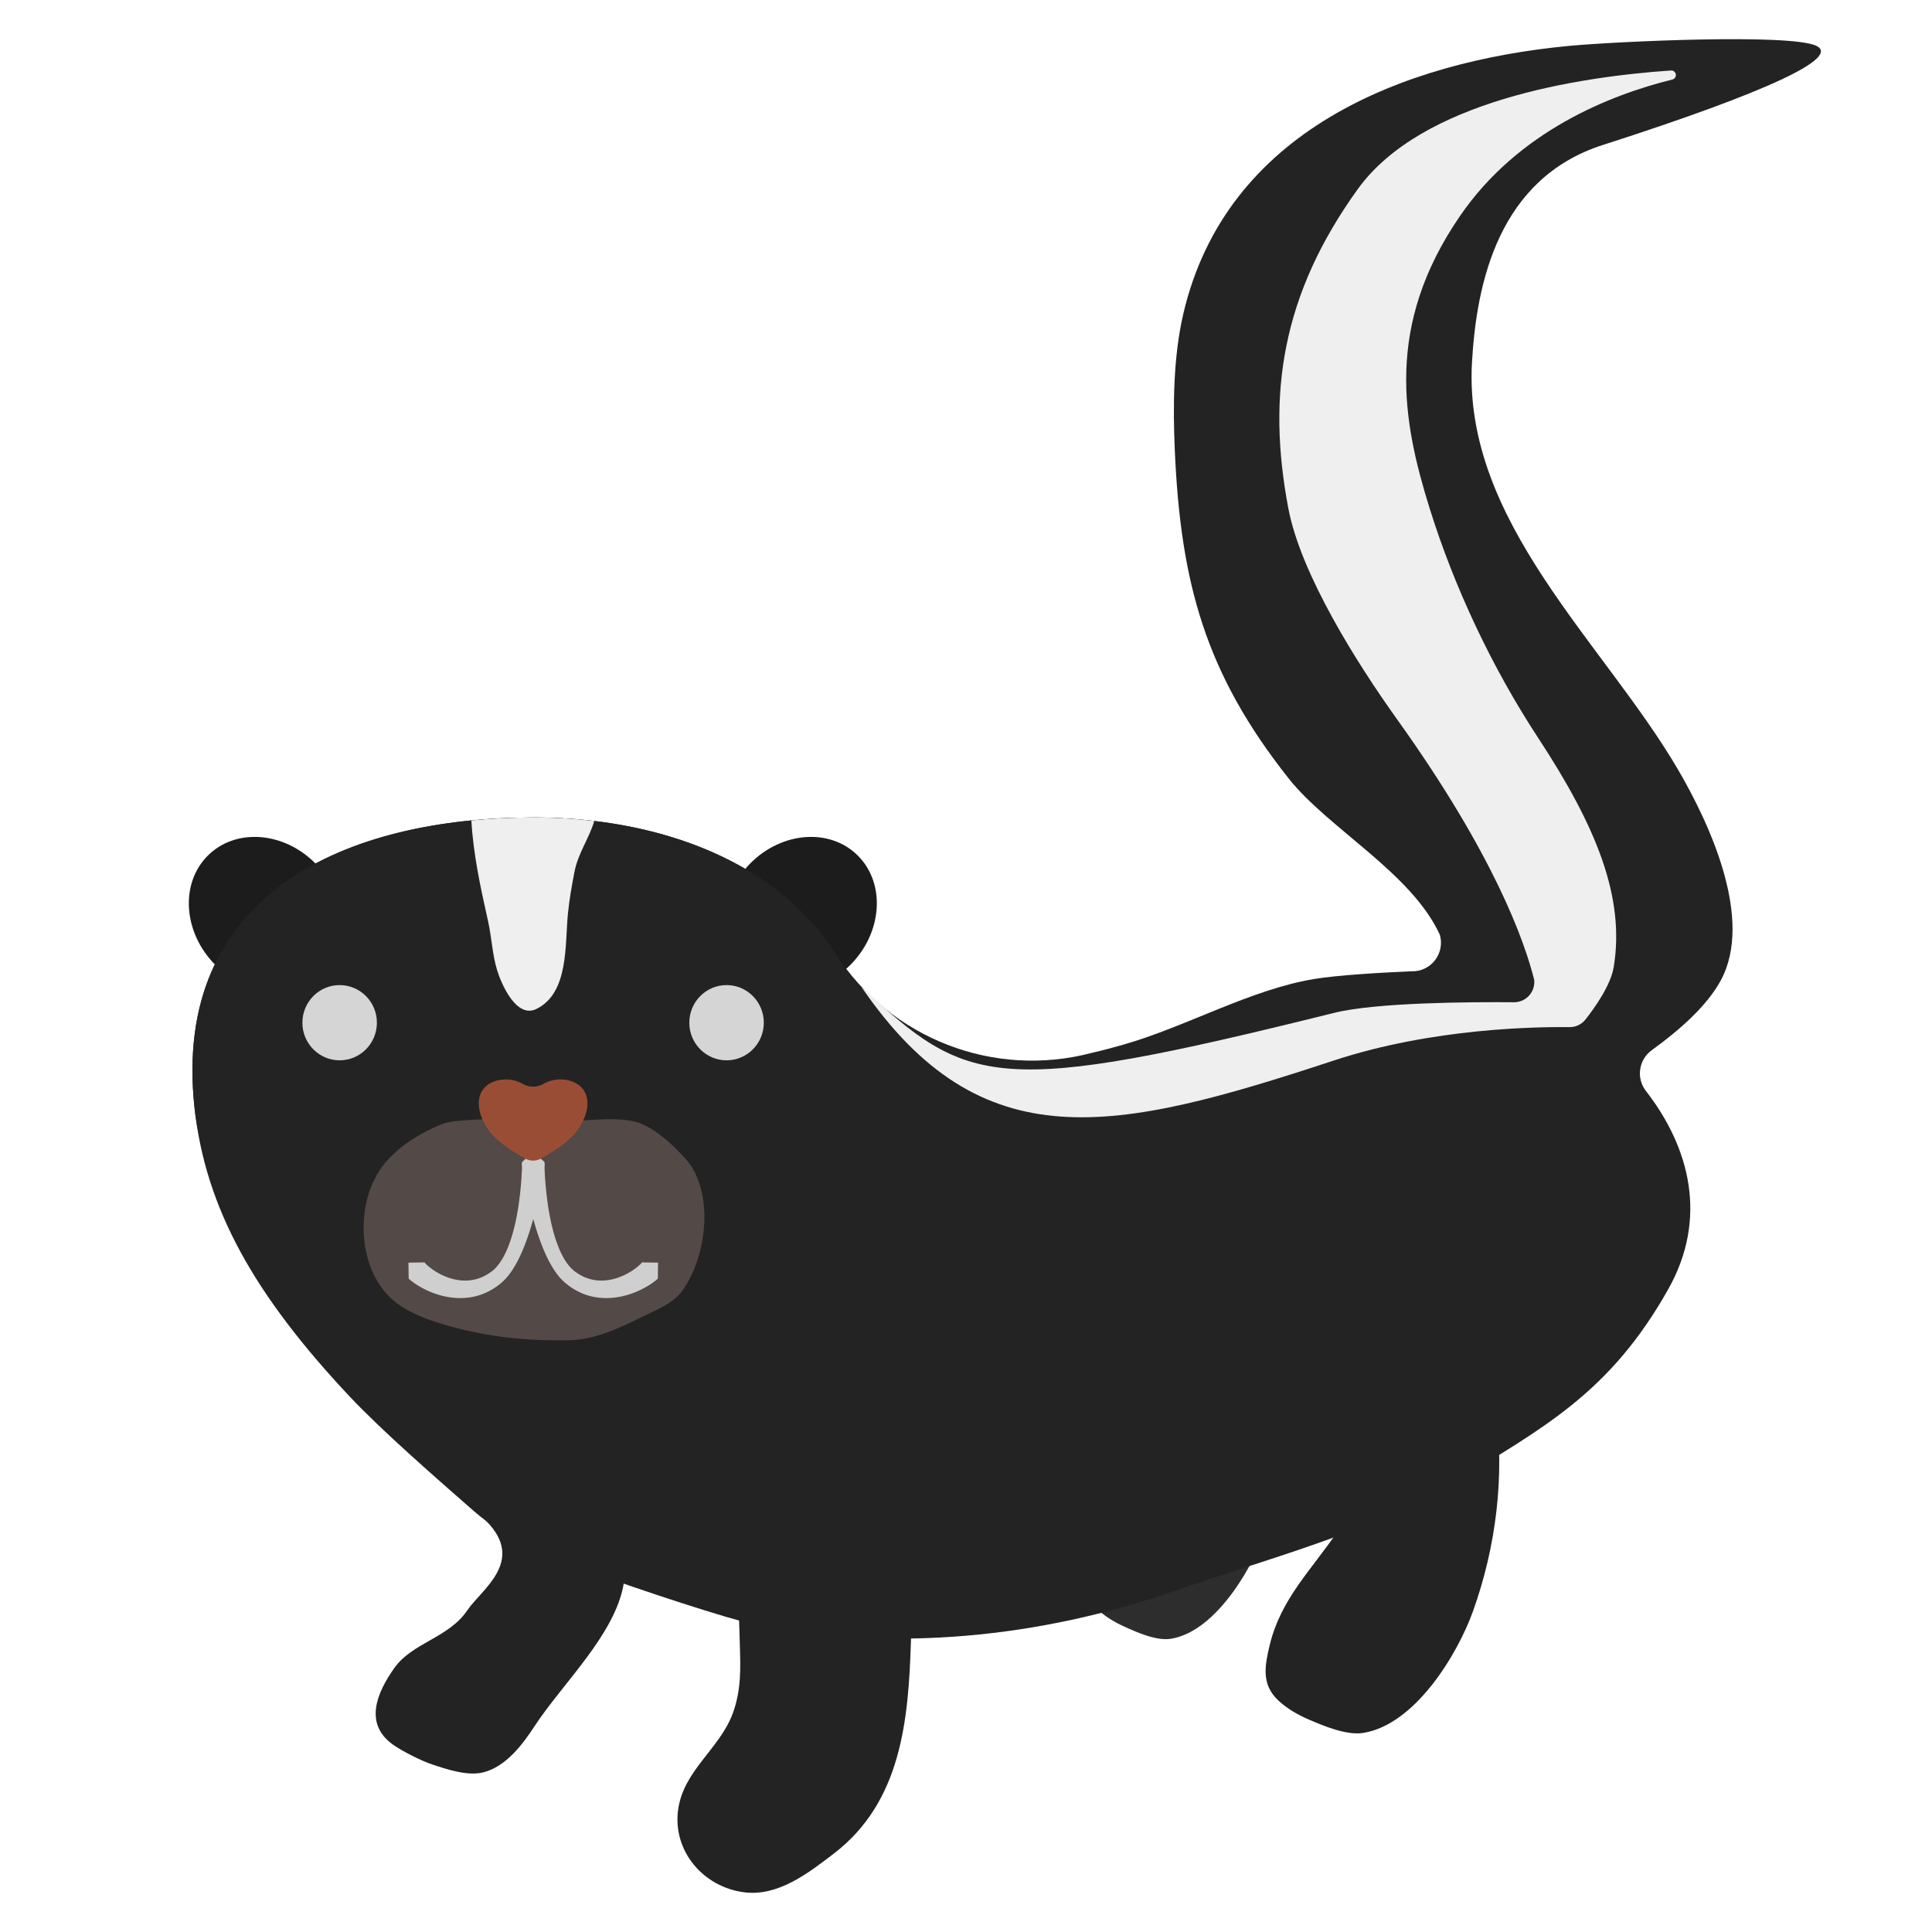
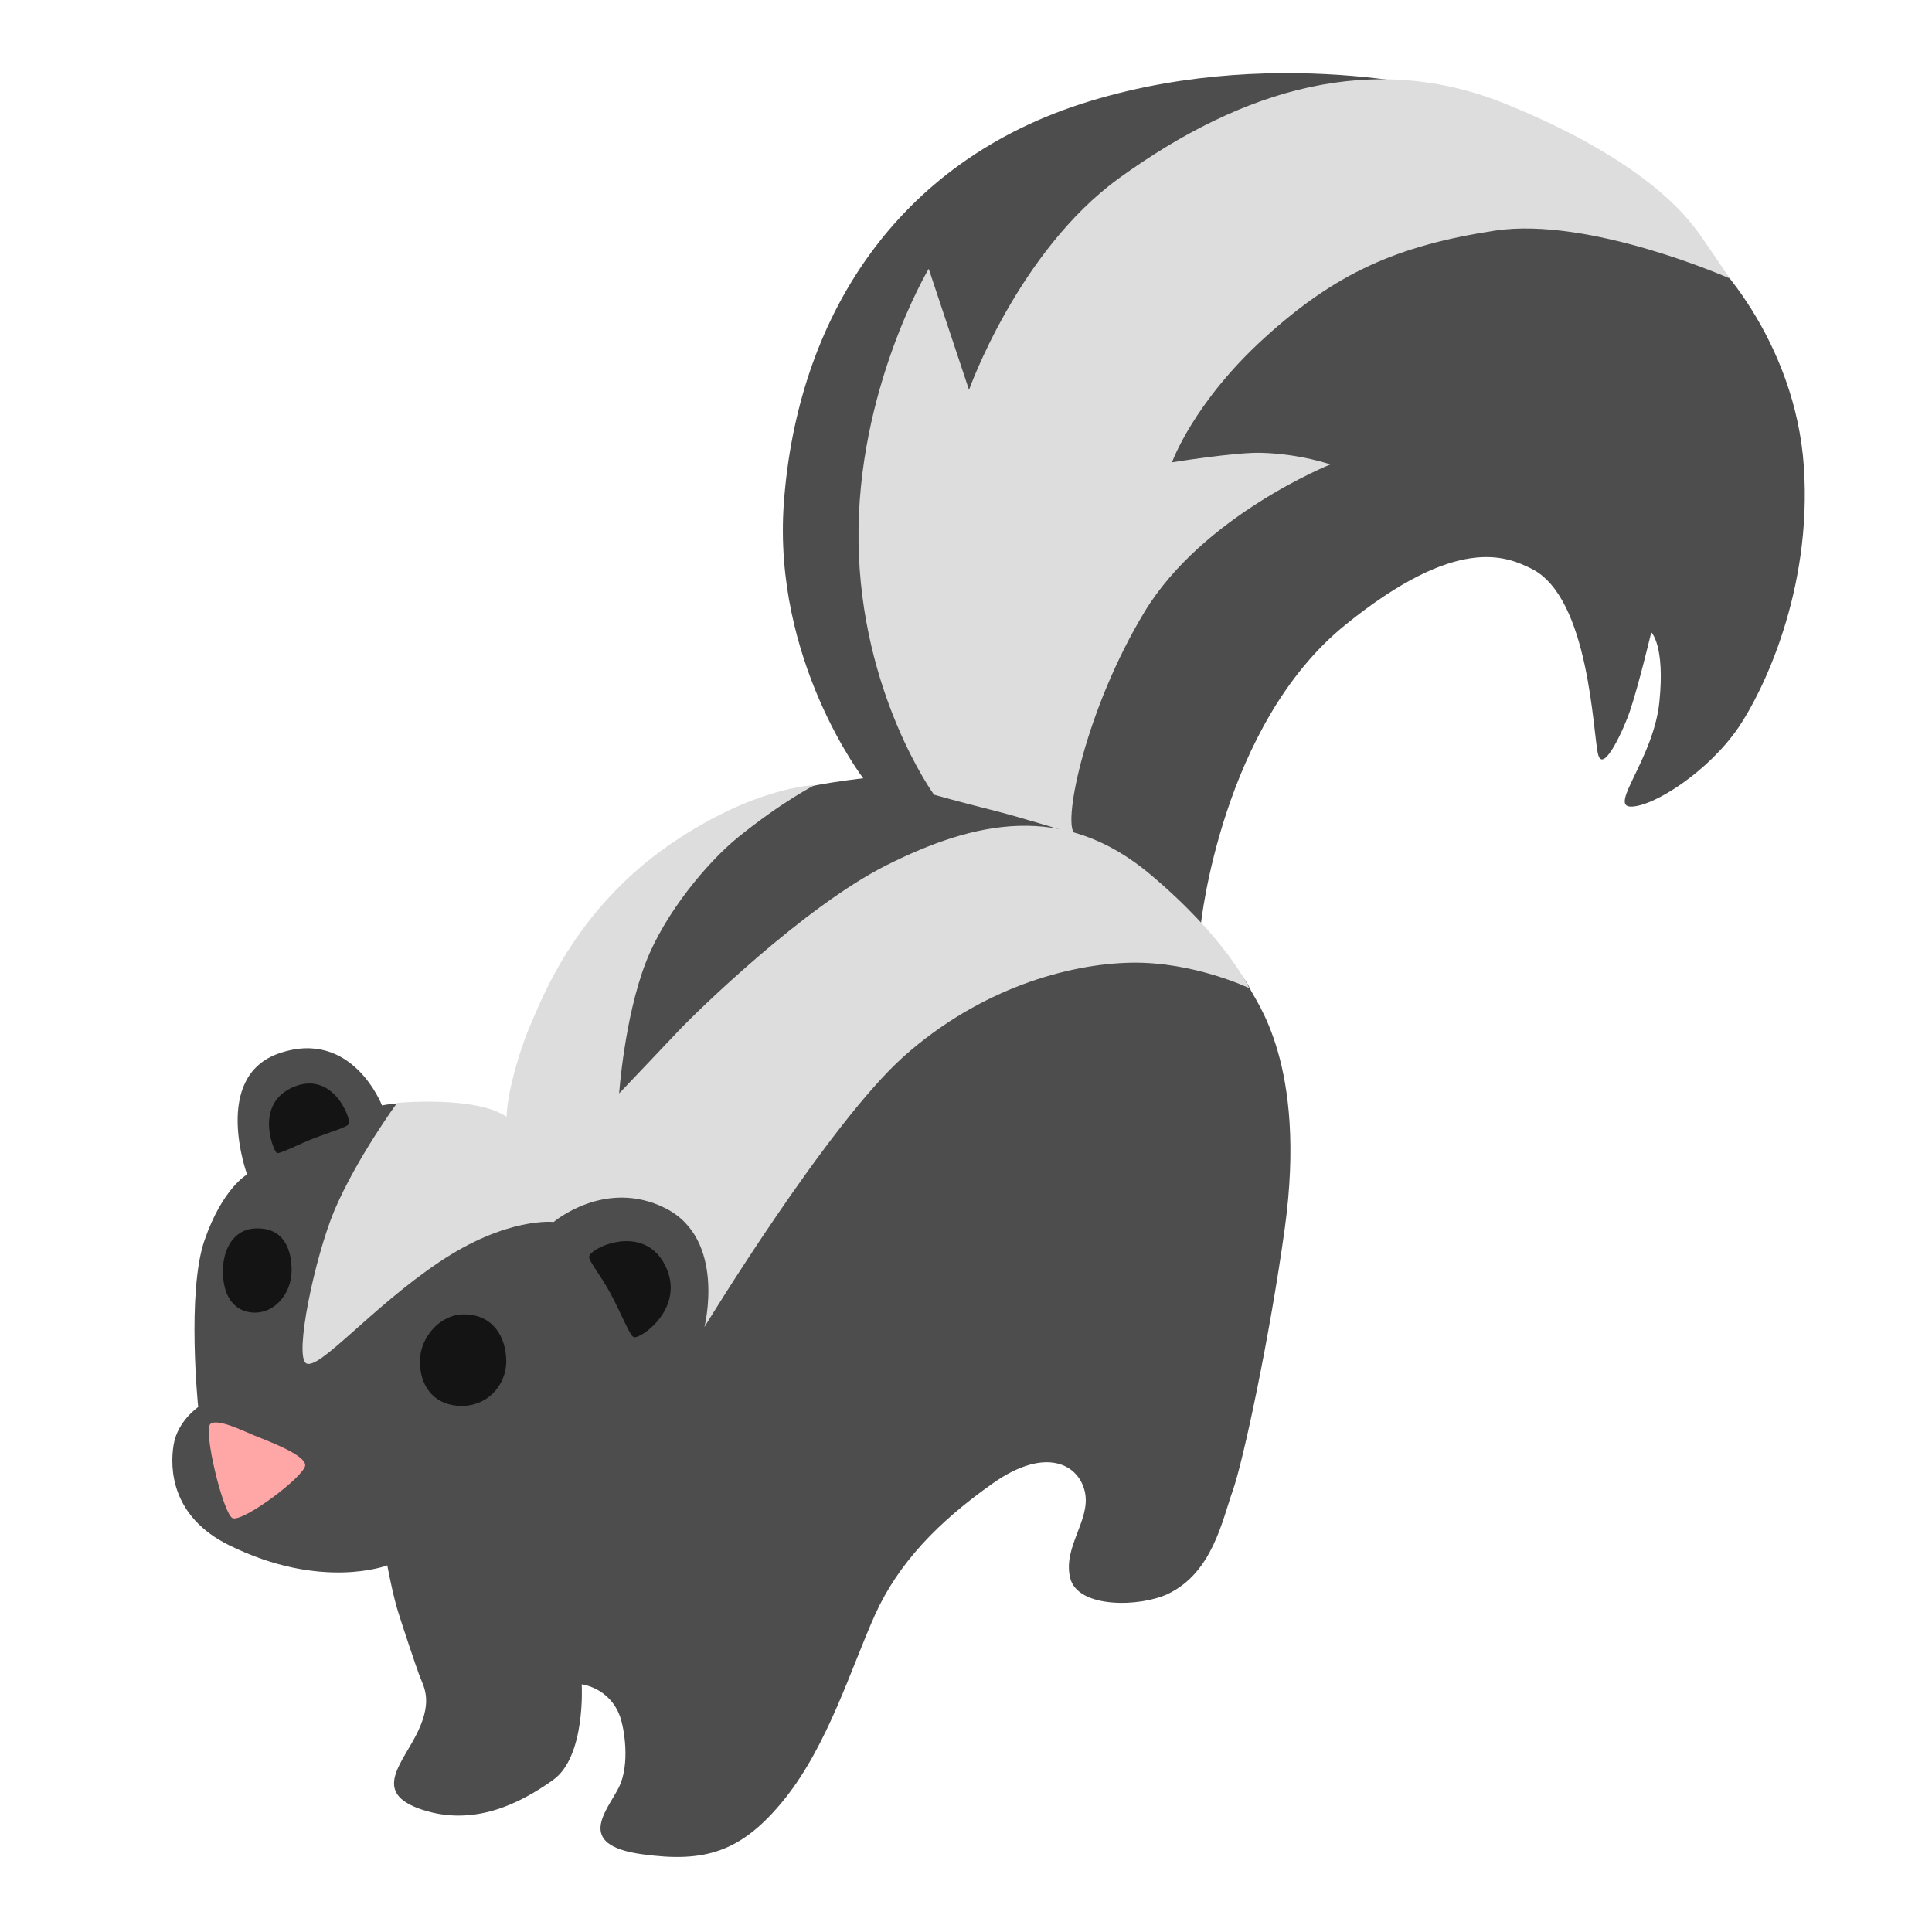
- <svg xmlns="http://www.w3.org/2000/svg" width="100%" height="100%" viewBox="0 0 128 128" version="1.1" xml:space="preserve" style="fill-rule:evenodd;clip-rule:evenodd;stroke-linejoin:round;stroke-miterlimit:1.414;">
-   <g transform="matrix(1.40011,0,0,1.42611,-48.1553,-50.5494)">
-     <path d="M88.23,91.13C90.837,94.153 90.871,99.367 88.748,102.662C87.649,104.367 86.358,105.653 85.894,107.69C85.688,108.598 85.532,109.422 86.247,110.134C86.625,110.51 87.091,110.786 87.576,111.004C88.187,111.278 89.123,111.689 89.808,111.577C92.008,111.218 93.789,108.071 94.428,106.194C96.373,100.477 95.851,93.776 91.999,89.074" style="fill:rgb(45,45,45);" />
-   </g>
-   <path d="M55.351,63.169C58.99,68.812 65.848,71.471 72.34,69.754C73.024,69.6 73.703,69.415 74.38,69.223C78.586,68.033 82.807,65.564 87.092,64.857C88.588,64.61 91.446,64.437 93.508,64.351C94.117,64.373 94.699,64.101 95.072,63.62C95.445,63.138 95.564,62.507 95.391,61.923C93.496,57.81 88.001,54.889 85.377,51.575C79.863,44.612 78.223,38.632 77.835,29.865C77.705,26.938 77.728,23.67 78.396,20.798C81.214,8.691 92.899,4.08 103.993,3.037C107.063,2.749 118.611,2.208 120.338,3.037C121.947,3.81 117.143,6.087 106.188,9.606C99.297,11.82 97.825,18.71 97.523,23.994C96.92,34.568 106.27,42.59 111.189,51.014C113.273,54.584 116.211,60.92 113.996,64.975C113.094,66.626 111.333,68.203 109.421,69.587C109.008,69.89 108.736,70.346 108.665,70.853C108.594,71.359 108.732,71.873 109.045,72.277C111.986,76.067 113.152,80.752 110.524,85.417C106.668,92.262 102.327,94.562 96.129,98.334C91.099,101.394 83.45,103.437 77.835,105.395C68.92,108.504 59.164,109.477 50.003,107.626C48.341,107.29 42.413,105.349 38.997,104.096C36.275,103.097 33.545,101.997 31.382,100.102C28.963,97.984 25.324,94.817 23.182,92.539C16.872,85.829 13.604,80.06 12.886,73.373C11.359,59.169 22.963,54.159 35.375,54.159C43.857,54.159 51.535,57.189 55.351,63.169Z" style="fill:rgb(35,35,35);" />
-   <g transform="matrix(1.21818,0,0,1.21818,-17.5498,-15.1921)">
-     <path d="M61.254,66.142C67.039,71.551 68.552,72.141 86.958,67.559C89.245,66.99 94.34,66.96 96.751,66.98C97.065,66.981 97.364,66.847 97.573,66.613C97.782,66.378 97.881,66.066 97.845,65.754C97.324,63.673 95.675,58.975 90.396,51.602C88.226,48.573 85.153,43.712 84.473,40.113C83.298,33.901 84.127,28.481 88.251,22.757C91.721,17.939 100.316,16.645 105.284,16.305C105.414,16.296 105.53,16.388 105.549,16.517C105.569,16.646 105.486,16.768 105.358,16.797C101.972,17.633 96.983,19.604 93.821,24.203C89.707,30.186 90.678,35.367 92.158,40.113C93.509,44.448 95.577,48.817 98.063,52.605C101.23,57.431 102.796,61.273 102.17,65.07C102.007,66.058 101.145,67.27 100.641,67.911C100.426,68.188 100.092,68.345 99.741,68.333C98.01,68.315 92.333,68.376 86.958,70.146C75.046,74.07 67.789,75.691 61.254,66.142" style="fill:rgb(239,239,239);" />
-   </g>
-   <g transform="matrix(1.07605,1.08646,-1.15534,1.16652,39.9272,-37.0013)">
-     <ellipse cx="34.512" cy="51.491" rx="3.551" ry="2.876" style="fill:rgb(28,28,28);" />
-   </g>
-   <g transform="matrix(-1.07605,1.08646,1.15534,1.16652,30.6757,-37.0013)">
-     <ellipse cx="34.512" cy="51.491" rx="3.551" ry="2.876" style="fill:rgb(28,28,28);" />
-   </g>
-   <g transform="matrix(0.870169,0,0,0.841819,-9.11254,30.7393)">
-     <path d="M51.125,27.82C65.389,27.82 77.672,35.526 76.97,50.645C76.421,62.476 65.389,72.104 51.125,72.104C36.861,72.104 26.505,62.425 25.28,50.645C23.526,33.772 36.861,27.82 51.125,27.82Z" style="fill:rgb(35,35,35);" />
-   </g>
-   <g transform="matrix(0.681314,0,0,0.687908,-7.64163,28.0894)">
-     <circle cx="44.244" cy="57.664" r="3.623" style="fill:rgb(213,213,213);" />
-   </g>
-   <g transform="matrix(0.681314,0,0,0.687908,17.9926,28.0894)">
-     <circle cx="44.244" cy="57.664" r="3.623" style="fill:rgb(213,213,213);" />
-   </g>
-   <g transform="matrix(0.870169,0,0,0.878591,-20.3712,17.143)">
-     <path d="M63.567,64.899C62.434,64.881 60.591,64.838 59.113,64.948C58.402,65.002 57.607,65.023 56.933,65.3C55.297,65.974 53.491,67.091 52.444,68.55C50.403,71.396 50.65,76.256 53.362,78.553C54.486,79.504 56.105,80.062 57.507,80.456C60.541,81.308 63.635,81.624 66.781,81.553C68.908,81.505 70.88,80.471 72.754,79.577C73.629,79.159 74.715,78.692 75.315,77.883C77.322,75.177 77.783,70.268 75.603,67.865C74.701,66.872 73.629,65.875 72.408,65.3C70.715,64.503 67.749,65.108 65.912,65.057C64.571,65.019 64.35,64.912 63.567,64.899Z" style="fill:rgb(83,73,70);" />
-   </g>
-   <g transform="matrix(0.870169,0,0,0.878591,-20.3712,17.143)">
-     <path d="M64.859,68.103L64.86,68.175L64.865,68.386L64.87,68.538L64.878,68.719L64.888,68.927L64.901,69.159L64.917,69.415L64.932,69.624L64.938,69.69L64.964,69.985L64.979,70.137L64.995,70.293L65.012,70.453L65.031,70.617L65.051,70.783L65.072,70.952L65.095,71.124L65.119,71.297L65.145,71.472L65.158,71.558L65.173,71.649L65.203,71.827L65.236,72.006L65.269,72.186L65.305,72.366L65.342,72.546L65.351,72.588L65.382,72.726L65.425,72.906L65.469,73.085L65.515,73.262L65.563,73.439L65.612,73.61L65.613,73.614L65.667,73.787L65.723,73.957L65.78,74.126L65.84,74.291L65.902,74.454L65.951,74.578L65.966,74.614L65.999,74.69L66.034,74.767L66.068,74.843L66.103,74.918L66.139,74.992L66.175,75.064L66.212,75.136L66.249,75.206L66.286,75.275L66.324,75.343L66.362,75.41L66.375,75.432L66.402,75.475L66.442,75.538L66.483,75.599L66.524,75.659L66.566,75.718L66.608,75.775L66.65,75.831L66.693,75.885L66.735,75.937L66.778,75.988L66.821,76.037L66.865,76.084L66.909,76.13L66.952,76.173L66.973,76.193L66.997,76.215L67.041,76.254L67.086,76.292L67.131,76.328L67.177,76.363L67.227,76.399L67.278,76.435L67.329,76.47L67.38,76.504L67.431,76.536L67.482,76.568L67.533,76.598L67.584,76.627L67.634,76.655L67.685,76.682L67.735,76.708L67.786,76.733L67.836,76.757L67.882,76.778L67.887,76.78L67.937,76.801L67.987,76.822L68.038,76.841L68.088,76.859L68.138,76.877L68.188,76.894L68.238,76.909L68.287,76.924L68.337,76.938L68.387,76.951L68.436,76.964L68.485,76.975L68.535,76.986L68.584,76.995L68.633,77.004L68.682,77.013L68.731,77.02L68.78,77.027L68.828,77.033L68.875,77.038L68.974,77.046L69.07,77.051L69.167,77.053L69.262,77.053L69.357,77.05L69.452,77.044L69.546,77.036L69.64,77.026L69.733,77.013L69.825,76.998L69.917,76.981L70.008,76.962L70.08,76.946L70.099,76.941L70.188,76.918L70.277,76.893L70.364,76.866L70.451,76.837L70.537,76.807L70.621,76.775L70.705,76.742L70.787,76.708L70.868,76.673L70.948,76.636L71.026,76.598L71.103,76.56L71.178,76.52L71.252,76.48L71.324,76.439L71.395,76.398L71.464,76.356L71.531,76.314L71.596,76.272L71.659,76.229L71.72,76.186L71.758,76.159L71.779,76.144L71.836,76.101L71.89,76.059L71.942,76.017L71.992,75.976L72.039,75.936L72.084,75.896L72.126,75.858L72.165,75.821L72.201,75.785L72.234,75.751L72.264,75.718L72.298,75.682L73.514,75.702L73.498,76.907L73.447,76.951L73.388,77.001L73.327,77.051L73.263,77.101L73.196,77.151L73.128,77.201L73.057,77.251L72.984,77.3L72.908,77.35L72.83,77.399L72.75,77.448L72.667,77.496L72.637,77.513L72.583,77.544L72.496,77.592L72.407,77.64L72.317,77.687L72.224,77.733L72.129,77.778L72.031,77.822L71.932,77.866L71.831,77.908L71.729,77.949L71.624,77.989L71.517,78.027L71.409,78.064L71.299,78.1L71.188,78.134L71.074,78.166L70.96,78.196L70.843,78.224L70.726,78.25L70.606,78.274L70.486,78.295L70.364,78.314L70.338,78.317L70.241,78.331L70.117,78.345L69.991,78.357L69.865,78.366L69.737,78.372L69.609,78.374L69.48,78.374L69.349,78.37L69.219,78.362L69.087,78.351L68.955,78.337L68.826,78.319L68.823,78.318L68.692,78.297L68.623,78.284L68.557,78.27L68.49,78.256L68.423,78.241L68.356,78.224L68.29,78.206L68.223,78.188L68.156,78.168L68.09,78.147L68.023,78.125L67.956,78.102L67.89,78.077L67.823,78.052L67.757,78.025L67.691,77.997L67.625,77.968L67.559,77.938L67.493,77.907L67.427,77.874L67.362,77.84L67.356,77.837L67.296,77.806L67.231,77.77L67.166,77.733L67.101,77.695L67.036,77.656L66.972,77.615L66.907,77.573L66.843,77.53L66.78,77.485L66.716,77.439L66.653,77.392L66.59,77.344L66.528,77.294L66.464,77.242L66.4,77.188L66.337,77.131L66.274,77.072L66.214,77.012L66.182,76.979L66.153,76.951L66.094,76.888L66.036,76.824L65.979,76.759L65.923,76.692L65.869,76.625L65.815,76.555L65.762,76.485L65.711,76.413L65.66,76.341L65.61,76.267L65.561,76.192L65.514,76.116L65.467,76.039L65.436,75.987L65.42,75.961L65.373,75.883L65.327,75.803L65.282,75.723L65.238,75.642L65.194,75.56L65.151,75.478L65.109,75.394L65.067,75.31L65.026,75.225L64.986,75.139L64.946,75.051L64.929,75.012L64.868,74.878L64.791,74.701L64.717,74.522L64.645,74.341L64.576,74.158L64.508,73.973L64.507,73.969L64.441,73.788L64.377,73.602L64.314,73.415L64.254,73.227L64.195,73.039L64.152,72.895L64.139,72.851L64.083,72.664L64.029,72.476L63.977,72.29L63.927,72.104L63.878,71.92L63.854,71.825L63.831,71.737L63.785,71.556L63.741,71.377L63.699,71.2L63.658,71.026L63.619,70.854L63.582,70.686L63.546,70.52L63.512,70.358L63.48,70.199L63.421,69.897L63.408,69.828L63.366,69.612L63.317,69.347L63.275,69.105L63.239,68.888L63.208,68.698L63.183,68.535L63.151,68.31L63.148,68.285L63.14,68.23L63.936,67.315L64.859,68.103Z" style="fill:rgb(207,207,207);" />
-   </g>
-   <g transform="matrix(-0.870169,0,0,0.878591,91.0308,17.143)">
-     <path d="M63.14,68.23L63.148,68.285L63.151,68.31L63.183,68.535L63.208,68.698L63.239,68.888L63.275,69.105L63.317,69.347L63.366,69.612L63.408,69.828L63.421,69.897L63.48,70.199L63.512,70.358L63.546,70.52L63.582,70.686L63.619,70.854L63.658,71.026L63.699,71.2L63.741,71.377L63.785,71.556L63.831,71.737L63.854,71.825L63.878,71.92L63.927,72.104L63.977,72.29L64.029,72.476L64.083,72.664L64.139,72.851L64.152,72.895L64.195,73.039L64.254,73.227L64.314,73.415L64.377,73.602L64.441,73.788L64.507,73.969L64.508,73.973L64.576,74.158L64.645,74.341L64.717,74.522L64.791,74.701L64.868,74.878L64.929,75.012L64.946,75.051L64.986,75.139L65.026,75.225L65.067,75.31L65.109,75.394L65.151,75.478L65.194,75.56L65.238,75.642L65.282,75.723L65.327,75.803L65.373,75.883L65.42,75.961L65.436,75.987L65.467,76.039L65.514,76.116L65.561,76.192L65.61,76.267L65.66,76.341L65.711,76.413L65.762,76.485L65.815,76.555L65.869,76.625L65.923,76.692L65.979,76.759L66.036,76.824L66.094,76.888L66.153,76.951L66.182,76.979L66.214,77.012L66.274,77.072L66.337,77.131L66.4,77.188L66.464,77.242L66.528,77.294L66.59,77.344L66.653,77.392L66.716,77.439L66.78,77.485L66.843,77.53L66.907,77.573L66.972,77.615L67.036,77.656L67.101,77.695L67.166,77.733L67.231,77.77L67.296,77.806L67.356,77.837L67.362,77.84L67.427,77.874L67.493,77.907L67.559,77.938L67.625,77.968L67.691,77.997L67.757,78.025L67.823,78.052L67.89,78.077L67.956,78.102L68.023,78.125L68.09,78.147L68.156,78.168L68.223,78.188L68.29,78.206L68.356,78.224L68.423,78.241L68.49,78.256L68.557,78.27L68.623,78.284L68.692,78.297L68.823,78.318L68.826,78.319L68.955,78.337L69.087,78.351L69.219,78.362L69.349,78.37L69.48,78.374L69.609,78.374L69.737,78.372L69.865,78.366L69.991,78.357L70.117,78.345L70.241,78.331L70.338,78.317L70.364,78.314L70.486,78.295L70.606,78.274L70.726,78.25L70.843,78.224L70.96,78.196L71.074,78.166L71.188,78.134L71.299,78.1L71.409,78.064L71.517,78.027L71.624,77.989L71.729,77.949L71.831,77.908L71.932,77.866L72.031,77.822L72.129,77.778L72.224,77.733L72.317,77.687L72.407,77.64L72.496,77.592L72.583,77.544L72.637,77.513L72.667,77.496L72.75,77.448L72.83,77.399L72.908,77.35L72.984,77.3L73.057,77.251L73.128,77.201L73.196,77.151L73.263,77.101L73.327,77.051L73.388,77.001L73.447,76.951L73.498,76.907L73.514,75.702L72.298,75.682L72.264,75.718L72.234,75.751L72.201,75.785L72.165,75.821L72.126,75.858L72.084,75.896L72.039,75.936L71.992,75.976L71.942,76.017L71.89,76.059L71.836,76.101L71.779,76.144L71.758,76.159L71.72,76.186L71.659,76.229L71.596,76.272L71.531,76.314L71.464,76.356L71.395,76.398L71.324,76.439L71.252,76.48L71.178,76.52L71.103,76.56L71.026,76.598L70.948,76.636L70.868,76.673L70.787,76.708L70.705,76.742L70.621,76.775L70.537,76.807L70.451,76.837L70.364,76.866L70.277,76.893L70.188,76.918L70.099,76.941L70.08,76.946L70.008,76.962L69.917,76.981L69.825,76.998L69.733,77.013L69.64,77.026L69.546,77.036L69.452,77.044L69.357,77.05L69.262,77.053L69.167,77.053L69.07,77.051L68.976,77.047L68.974,77.046L68.875,77.038L68.828,77.033L68.78,77.027L68.731,77.02L68.682,77.013L68.633,77.004L68.584,76.995L68.535,76.986L68.485,76.975L68.436,76.964L68.387,76.951L68.337,76.938L68.287,76.924L68.238,76.909L68.188,76.894L68.138,76.877L68.088,76.859L68.038,76.841L67.987,76.822L67.937,76.801L67.887,76.78L67.882,76.778L67.836,76.757L67.786,76.733L67.735,76.708L67.685,76.682L67.634,76.655L67.584,76.627L67.533,76.598L67.482,76.568L67.431,76.536L67.38,76.504L67.329,76.47L67.278,76.435L67.227,76.399L67.177,76.363L67.131,76.328L67.086,76.292L67.041,76.254L66.997,76.215L66.973,76.193L66.952,76.173L66.909,76.13L66.865,76.084L66.821,76.037L66.778,75.988L66.735,75.937L66.693,75.885L66.65,75.831L66.608,75.775L66.566,75.718L66.524,75.659L66.483,75.599L66.442,75.538L66.402,75.475L66.375,75.432L66.362,75.41L66.324,75.343L66.286,75.275L66.249,75.206L66.212,75.136L66.175,75.064L66.139,74.992L66.103,74.918L66.068,74.843L66.034,74.767L65.999,74.69L65.966,74.614L65.951,74.578L65.902,74.454L65.84,74.291L65.78,74.126L65.723,73.957L65.667,73.787L65.613,73.614L65.612,73.61L65.563,73.439L65.515,73.262L65.469,73.085L65.425,72.906L65.382,72.726L65.351,72.588L65.342,72.546L65.305,72.366L65.269,72.186L65.236,72.006L65.203,71.827L65.173,71.649L65.158,71.558L65.145,71.472L65.119,71.297L65.095,71.124L65.072,70.952L65.051,70.783L65.031,70.617L65.012,70.453L64.995,70.293L64.979,70.137L64.964,69.985L64.938,69.69L64.932,69.624L64.917,69.415L64.901,69.159L64.888,68.927L64.878,68.719L64.87,68.538L64.865,68.386L64.86,68.175L64.86,68.153L64.859,68.103L63.936,67.315L63.14,68.23Z" style="fill:rgb(207,207,207);" />
-   </g>
-   <g transform="matrix(0.870169,0,0,0.878591,-20.3712,15.0893)">
-     <path d="M63.226,64.568C63.706,64.838 64.294,64.838 64.773,64.567C65.674,64.039 66.827,64.16 67.484,64.65C68.356,65.301 68.356,66.602 67.484,67.902C66.965,68.733 65.751,69.564 64.596,70.194C64.225,70.395 63.775,70.396 63.404,70.194C62.249,69.564 61.035,68.733 60.516,67.902C59.644,66.602 59.644,65.301 60.516,64.65C61.173,64.16 62.326,64.039 63.226,64.568Z" style="fill:rgb(154,77,53);" />
-   </g>
-   <g transform="matrix(1.21362,0,0,1.22536,-33.2359,8.20208)">
-     <path d="M53.118,37.665C54.239,37.556 55.382,37.505 56.534,37.505C57.653,37.505 58.755,37.568 59.829,37.694C59.544,38.64 58.948,39.429 58.75,40.43C58.607,41.157 58.47,41.92 58.394,42.658C58.217,44.373 58.457,46.983 56.671,47.858C55.581,48.391 54.763,46.54 54.519,45.748C54.263,44.915 54.224,43.975 54.031,43.12C53.613,41.265 53.227,39.53 53.118,37.665Z" style="fill:rgb(239,239,239);" />
-   </g>
-   <g transform="matrix(1.21818,0,0,1.21818,-18.7355,-21.8069)">
-     <path d="M38.895,93.193C39.665,94.573 40.354,95.756 40.798,97.156C41.601,99.688 39.922,98.687 41.838,100.636C43.976,102.812 41.556,104.353 40.798,105.477C39.778,106.99 37.807,107.231 36.823,108.623C35.869,109.972 35.169,111.645 36.739,112.776C37.247,113.142 38.303,113.672 38.895,113.867C39.701,114.133 40.818,114.51 41.668,114.292C42.908,113.973 43.794,112.787 44.459,111.773C45.983,109.448 48.838,106.789 49.302,104.032C49.476,103.002 49.078,101.678 49.139,100.636C49.22,99.256 47.817,102 48.049,100.636C48.375,98.724 47.471,98.599 49.849,98.714C51.643,98.801 53.123,99.17 54.026,100.636C55.611,103.212 55.524,104.366 55.615,107.314C55.656,108.641 55.699,109.807 55.237,111.073C54.534,113.003 52.577,114.164 52.266,116.287C51.934,118.556 53.626,120.549 55.884,120.82C57.724,121.04 59.363,119.757 60.736,118.705C64.394,115.904 64.788,111.469 64.921,107.198C64.985,105.137 65.064,103.106 64.663,101.072C64.297,99.215 63.914,97.352 63.667,95.474" style="fill:rgb(35,35,35);" />
-   </g>
-   <g transform="matrix(1.57825,0,0,1.49906,-51.4393,-52.448)">
-     <path d="M88.23,91.13C90.837,94.153 90.871,99.367 88.748,102.662C87.649,104.367 86.358,105.653 85.894,107.69C85.688,108.598 85.532,109.422 86.247,110.134C86.625,110.51 87.091,110.786 87.576,111.004C88.187,111.278 89.123,111.689 89.808,111.577C92.008,111.218 93.789,108.071 94.428,106.194C96.373,100.477 95.851,93.776 91.999,89.074" style="fill:rgb(35,35,35);" />
-   </g>
+ <svg xmlns="http://www.w3.org/2000/svg" version="1.1" id="Layer_2" x="0px" y="0px" viewBox="0 0 128 128" style="enable-background:new 0 0 128 128;" xml:space="preserve">
+   <path style="fill:#4D4D4D;" d="M57.19,51.56c0,0-6-7.8-5.26-18.21C52.8,21.27,59.25,10.64,72.21,6.7s25.15-0.38,25.15-0.38  l-2.06,4.69c0,0,14.08,3.28,16.14,4.41c2.06,1.13,7.51,7.23,8.07,15.49s-2.75,14.96-4.32,17.27c-1.99,2.93-5.63,5.26-7.13,5.26  c-1.5,0,1.5-3.19,1.88-6.95c0.38-3.75-0.54-4.6-0.54-4.6s-0.8,3.39-1.41,5.21c-0.35,1.06-1.76,4.22-2.11,2.89  c-0.35-1.34-0.56-10.42-4.43-12.32c-1.67-0.82-4.93-2.25-12.32,3.73c-8.21,6.65-9.57,19.85-9.57,19.85s2.89,3.38,3.24,4.22  c0.35,0.84,3.82,4.99,2.32,15.91c-0.99,7.18-2.75,15.42-3.45,17.39c-0.7,1.97-1.34,5.42-4.29,6.83c-1.82,0.87-5.98,0.99-6.48-1.06  c-0.49-2.04,1.34-3.8,0.99-5.63c-0.35-1.83-2.53-3.17-6.12-0.63c-3.59,2.53-6.26,5.28-7.81,8.73c-1.55,3.45-3.1,8.59-5.98,12.18  c-2.89,3.59-5.35,4.22-9.43,3.66c-4.52-0.62-2.32-2.89-1.55-4.43c0.77-1.55,0.35-3.96,0.07-4.72c-0.7-1.9-2.53-2.11-2.53-2.11  s0.28,4.79-1.9,6.34s-5.21,3.1-8.66,1.97c-3.45-1.13-1.27-3.1-0.28-5.21c0.99-2.11,0.35-2.96,0.07-3.73  c-0.28-0.77-1.06-3.1-1.41-4.22c-0.35-1.13-0.7-3.03-0.7-3.03s-4.36,1.69-10.49-1.34c-3.81-1.88-3.94-5.07-3.66-6.69  c0.27-1.54,1.62-2.46,1.62-2.46s-0.77-7.6,0.42-11.05s2.82-4.36,2.82-4.36s-2.37-6.47,2.11-8.02c4.86-1.69,6.83,3.45,6.83,3.45  s2.18-0.56,5.49,0.63c3.31,1.2,4.72,2.18,4.93,1.83c0.21-0.35,5.42-14.92,5.42-14.92s5.7-5.77,7.11-6.62  C49.63,53.29,51.09,52.29,57.19,51.56z" />
+   <path style="fill:#DDDDDD;" d="M20.28,90.32c0.84,0.51,4.29-3.66,8.8-6.69c4.5-3.03,7.6-2.67,7.6-2.67s3.41-2.91,7.39-0.92  c4.08,2.04,2.6,7.88,2.6,7.88s8.17-13.44,13.23-17.95c5.07-4.5,10.91-6.12,15.06-6.19s7.81,1.69,7.81,1.69s-1.5-3.28-6.55-7.53  c-5.77-4.86-11.66-3.53-17.46-0.63c-5.49,2.75-12.67,9.78-13.8,10.98c-1.13,1.2-3.94,4.15-3.94,4.15s0.35-5,1.76-8.66  c1.26-3.27,4.07-6.64,6.12-8.31c2.96-2.39,5.07-3.45,5.07-3.45s-3.94,0.07-9.5,3.87c-6.5,4.44-8.66,10.56-9.22,11.76  c-0.56,1.2-1.62,4.36-1.69,6.34c-2.04-1.41-7.25-0.92-7.25-0.92s-2.65,3.61-4.15,7.11C20.86,83.28,19.48,89.83,20.28,90.32z" />
+   <path style="fill:#DDDDDD;" d="M70.75,55.12c0,0-3.17-0.99-5.14-1.48c-1.97-0.49-3.73-0.99-3.73-0.99s-4.86-6.69-5-16.75  c-0.14-10.07,4.65-18.09,4.65-18.09l2.67,8.02c0,0,3.25-9.16,9.92-14.01C82.37,5.85,91,3.31,99.82,6.91  c9.32,3.79,11.97,7.6,12.39,8.09c0.42,0.49,2.39,3.45,2.39,3.45s-9.28-4.12-15.56-3.17c-6.48,0.99-10.56,2.82-15.27,7.11  c-4.72,4.29-6.12,8.24-6.12,8.24s4.22-0.68,5.91-0.63c2.6,0.07,4.58,0.77,4.58,0.77s-8.45,3.38-12.32,9.78s-5.41,13.88-4.65,14.64  C71.24,55.27,70.75,55.12,70.75,55.12z" />
+   <path style="fill:#FFA7A6;" d="M13.95,94.33c-0.53,0.38,0.87,6.1,1.48,6.26c0.77,0.21,4.79-2.82,4.79-3.52  c0-0.7-2.53-1.62-3.38-1.97C15.99,94.75,14.44,93.98,13.95,94.33z" />
+   <path style="fill:#DDDDDD;" d="M19.37,101.93" />
+   <path style="fill:#141414;" d="M33.54,90.2c0,1.59-1.31,3.12-3.28,2.93c-1.57-0.15-2.44-1.34-2.44-2.93s1.33-3.12,2.91-3.12  C32.69,87.08,33.54,88.61,33.54,90.2z" />
+   <path style="fill:#141414;" d="M19.32,84.17c0,1.59-1.22,3-2.77,2.77c-1.11-0.17-1.78-1.13-1.78-2.72s0.8-2.7,1.97-2.82  C18.66,81.22,19.32,82.58,19.32,84.17z" />
+   <path style="fill:#141414;" d="M18.33,76.38c0.13,0.13,1.42-0.56,2.53-0.99c1.15-0.44,2.18-0.72,2.25-0.94  c0.14-0.42-1.08-3.52-3.66-2.44C16.88,73.1,18.05,76.1,18.33,76.38z" />
+   <path style="fill:#141414;" d="M39.03,83.28c0-0.58,3.57-2.3,5.02,0.52c1.45,2.82-1.6,4.93-2.06,4.79  c-0.26-0.08-0.81-1.53-1.55-2.91C39.86,84.6,39.03,83.57,39.03,83.28z" />
</svg>
